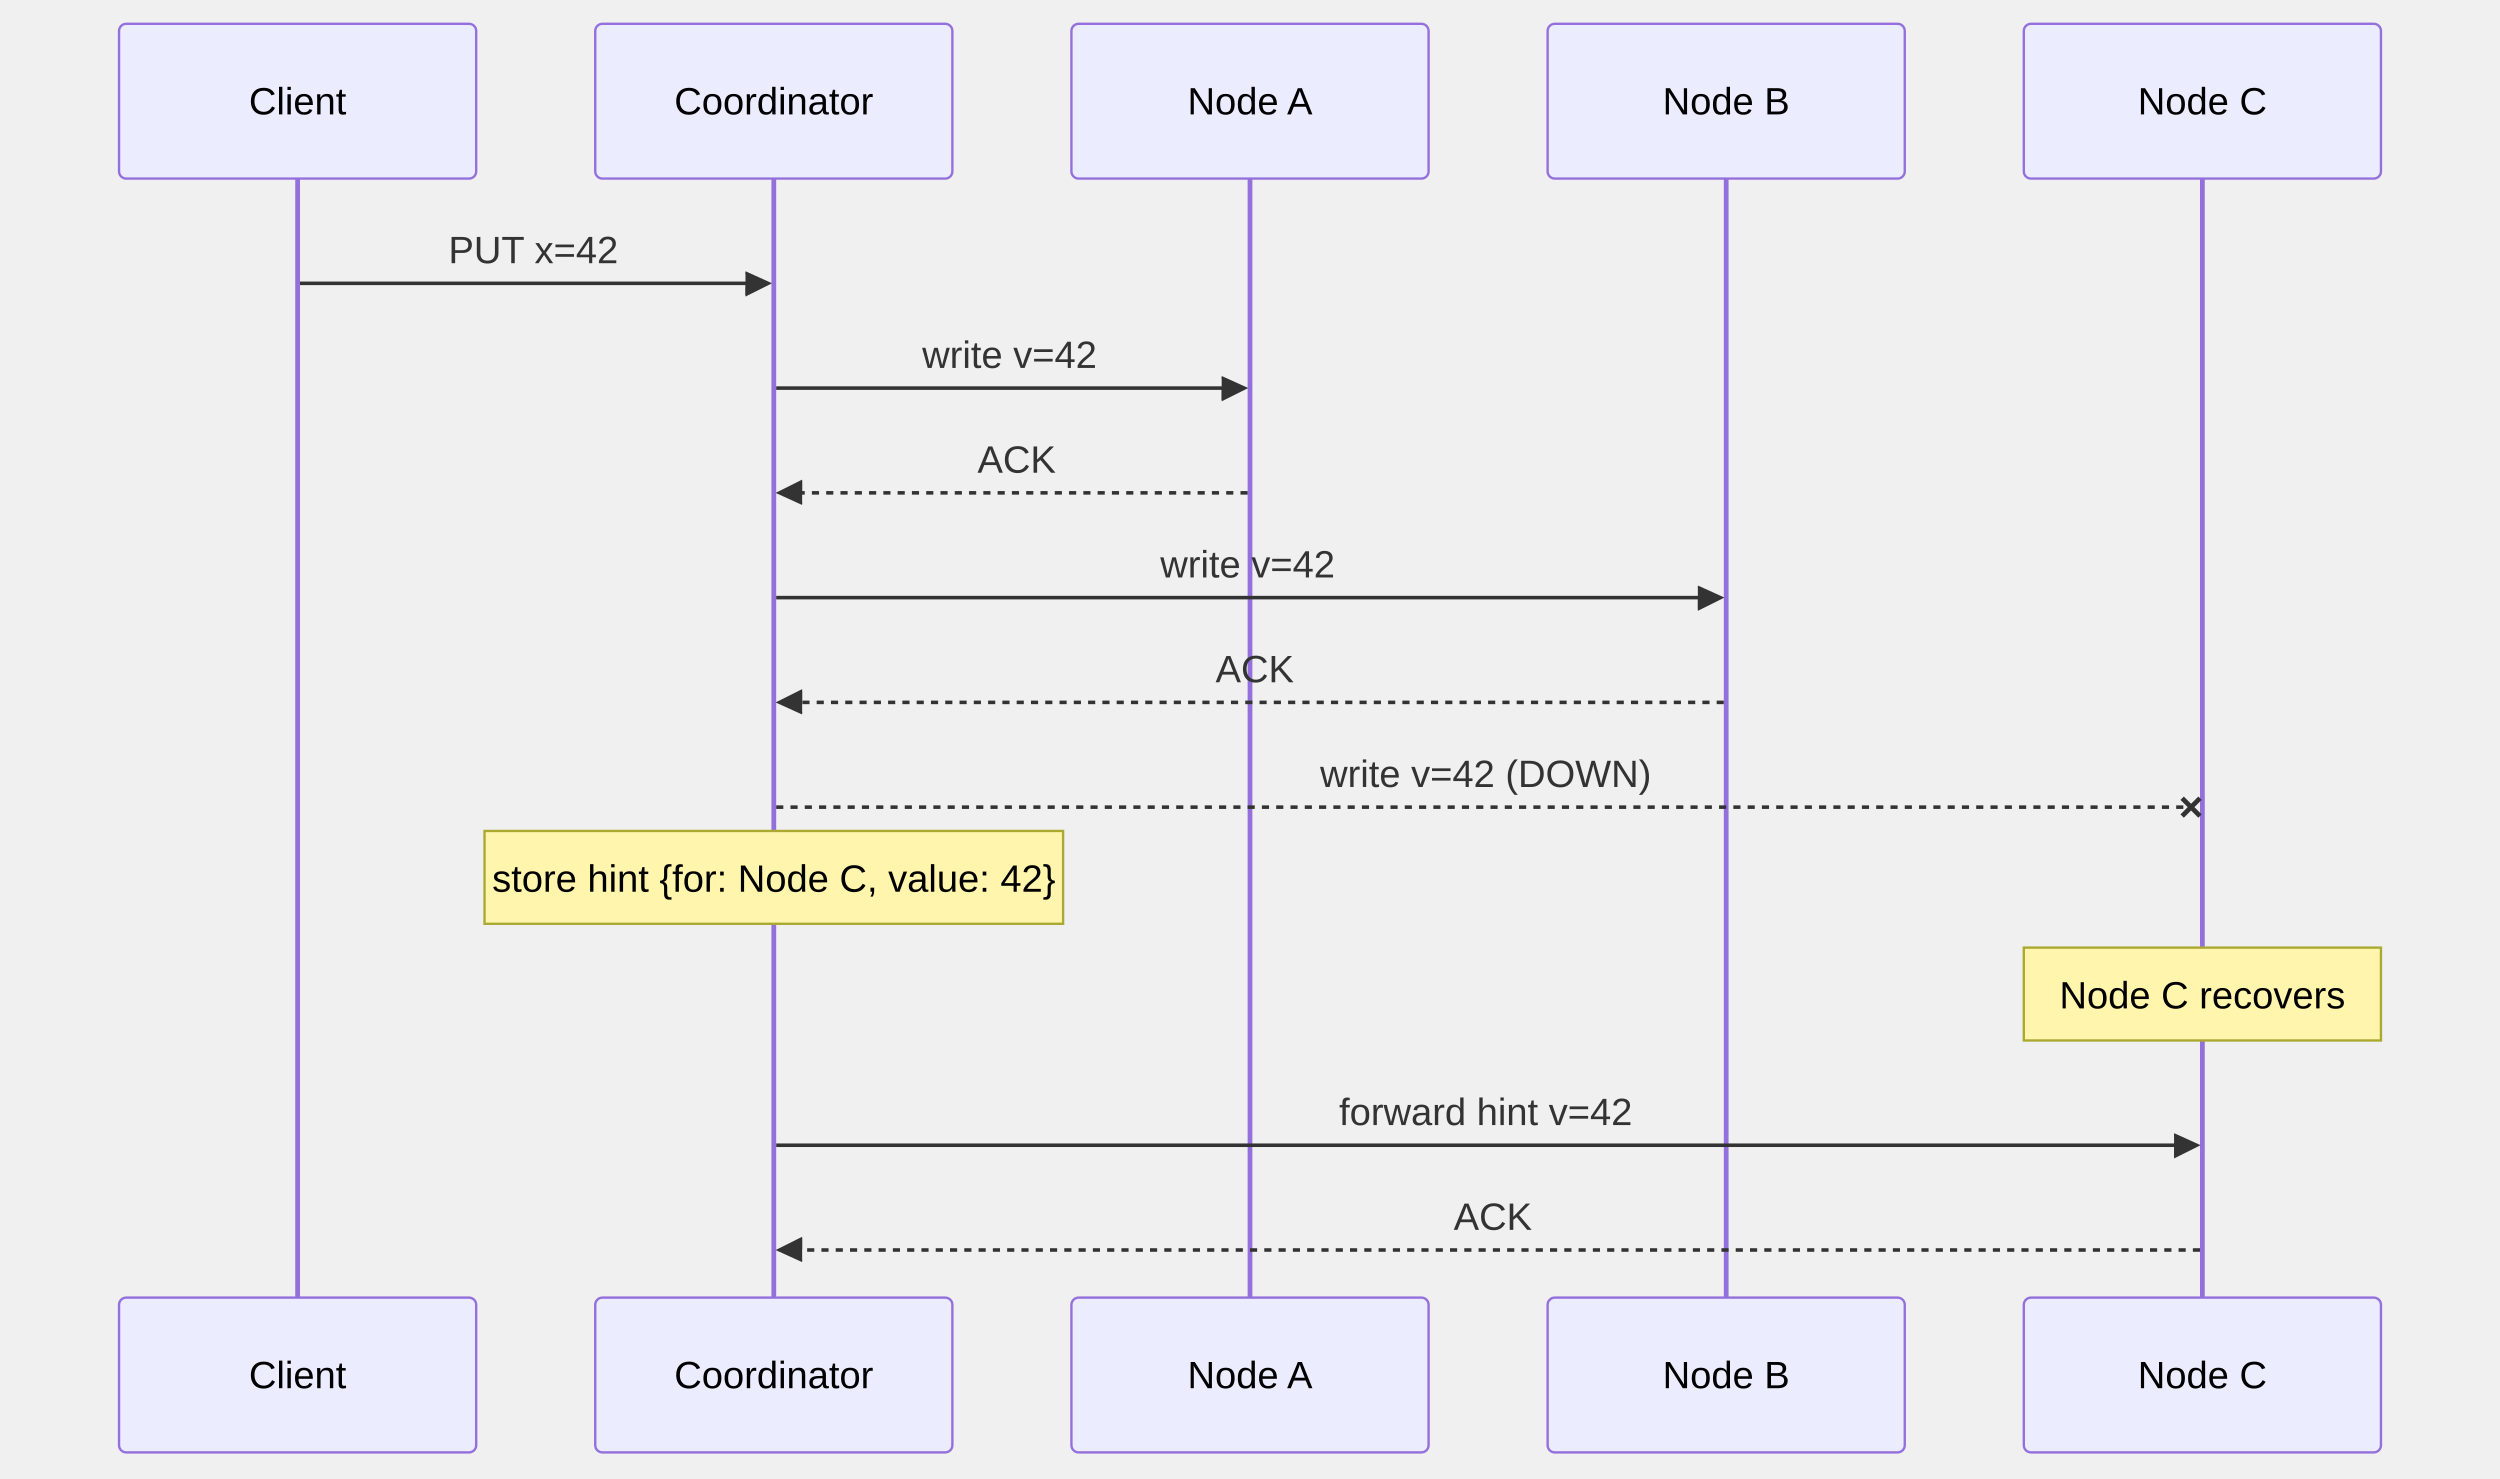
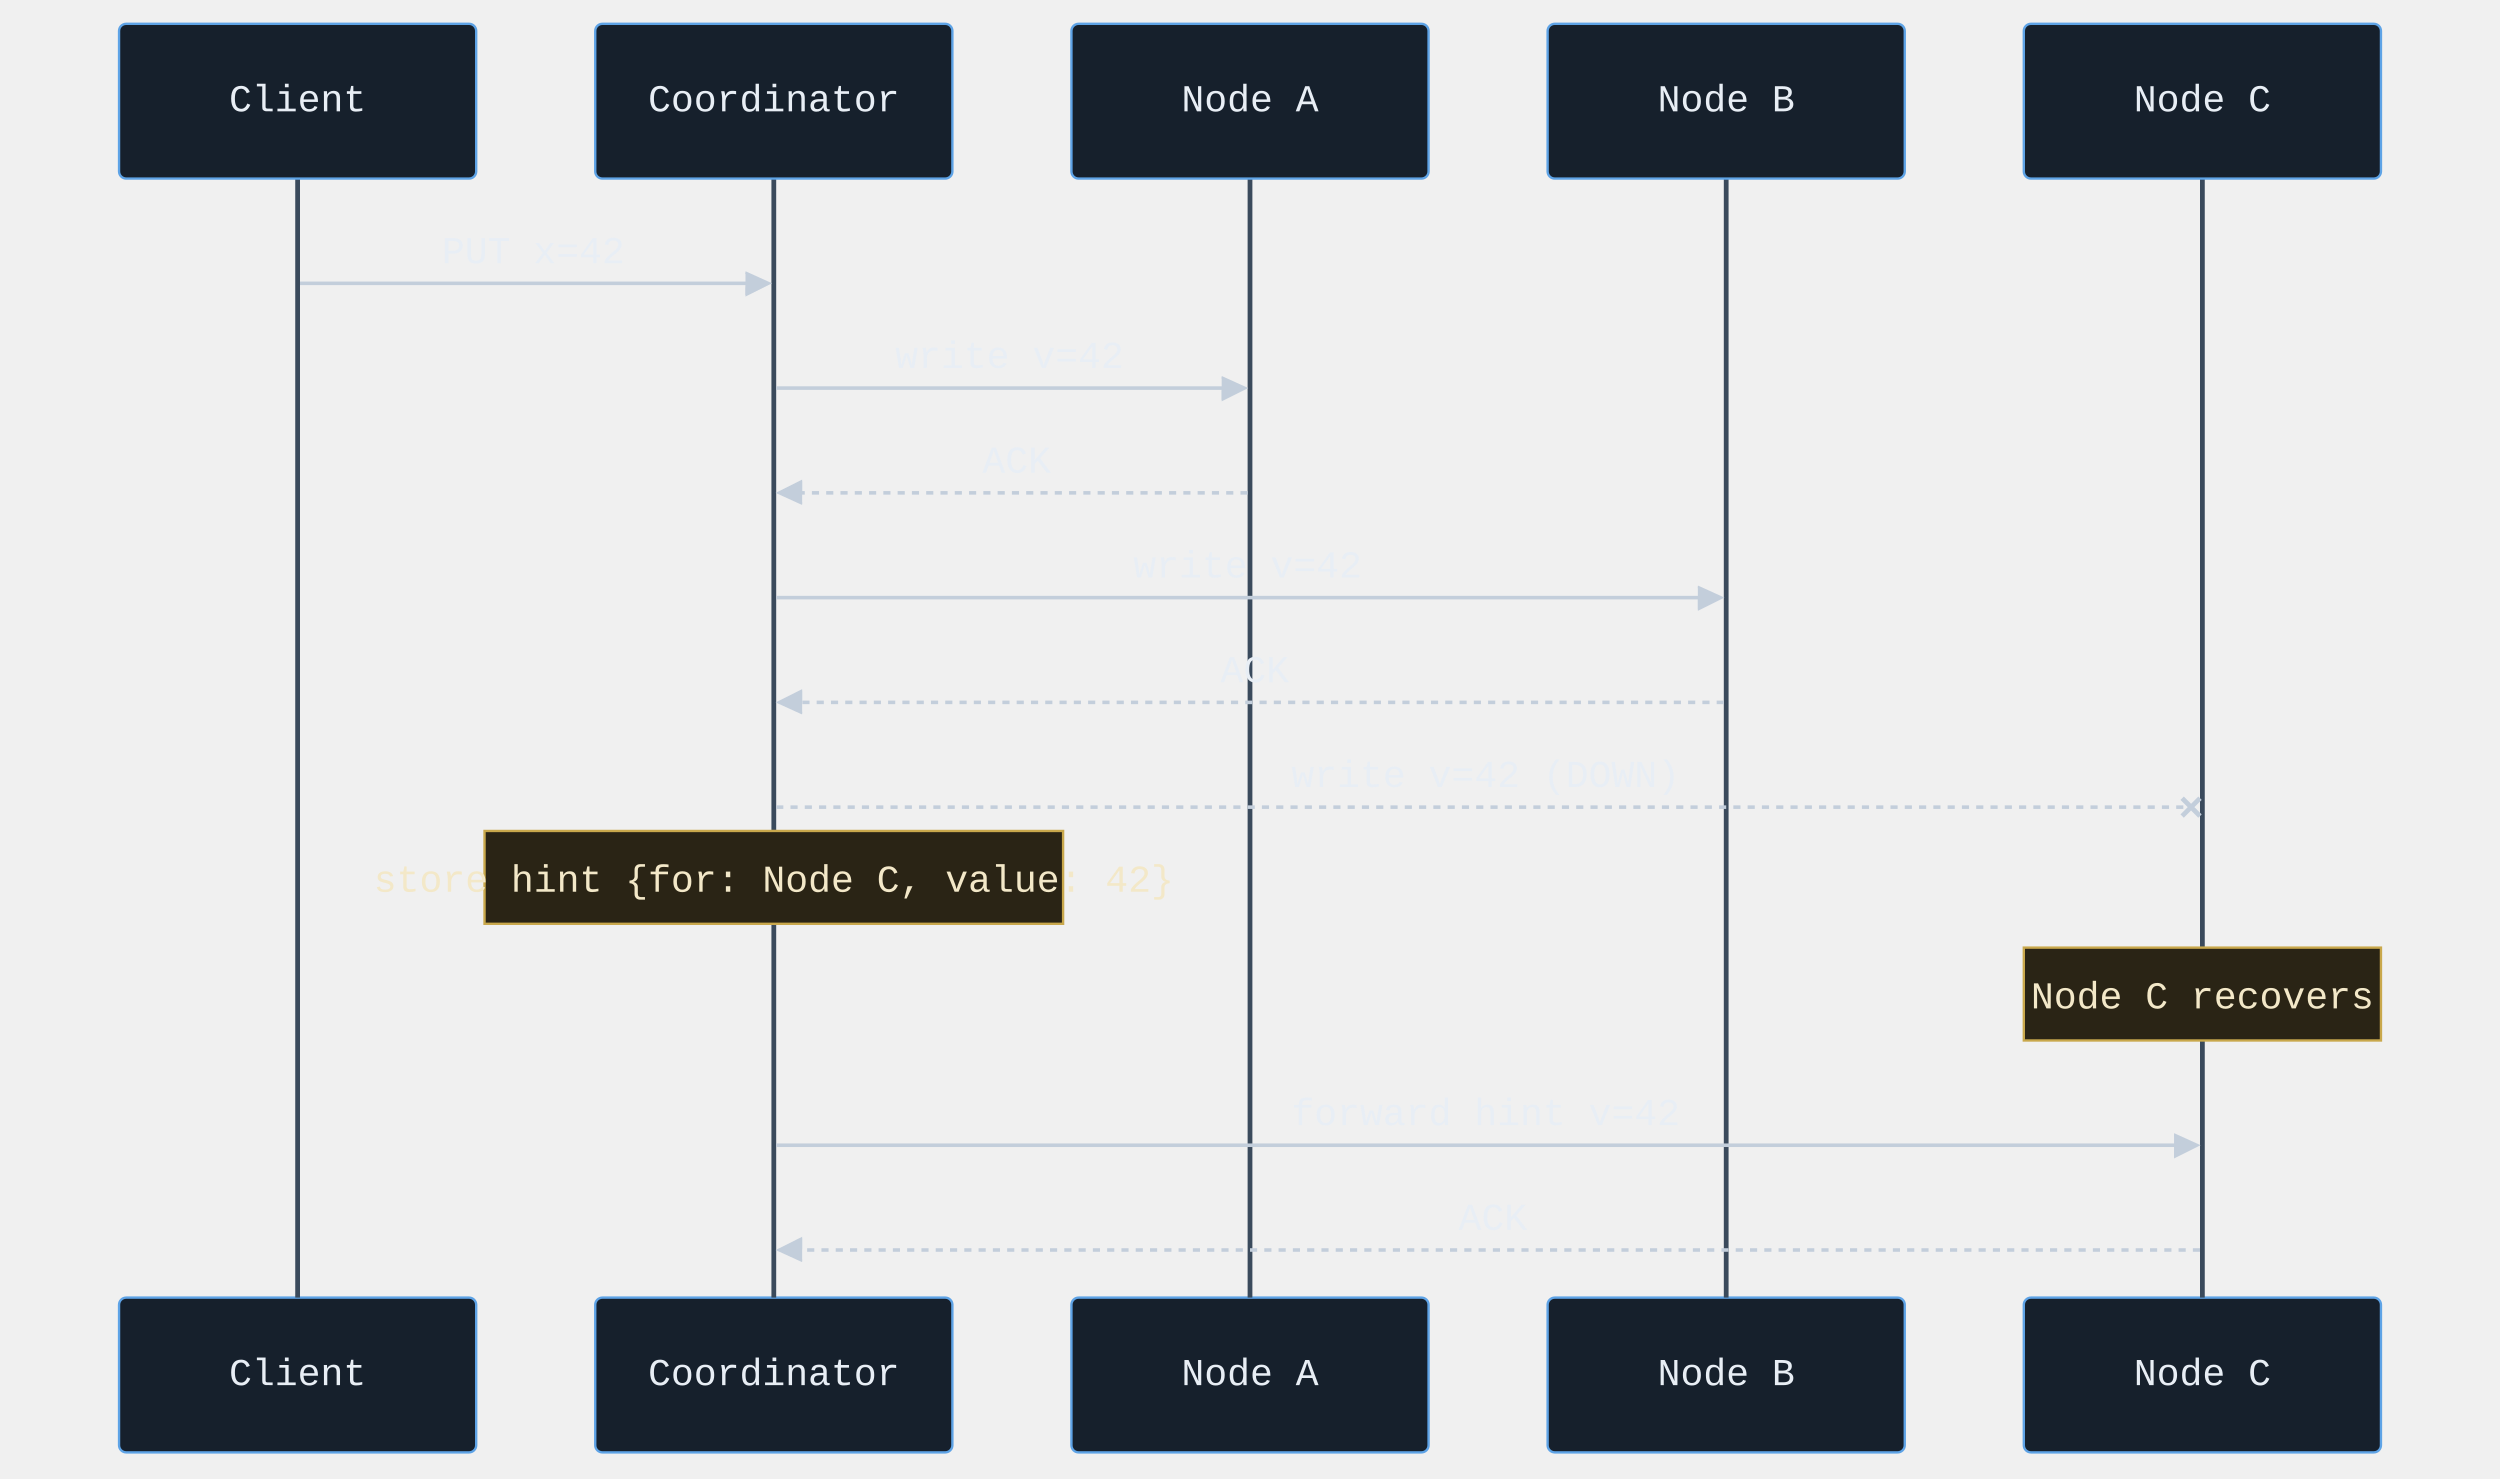
- <svg xmlns="http://www.w3.org/2000/svg" id="my-svg" width="1050" height="621" style="max-width: 1050px; background-color: transparent;" viewBox="-50 -10 1050 621" role="graphics-document document" aria-roledescription="sequence">
+ <svg xmlns="http://www.w3.org/2000/svg" id="my-svg" width="1050" height="621" style="max-width: 1050px; background-color: rgb(11, 15, 20);" viewBox="-50 -10 1050 621" role="graphics-document document" aria-roledescription="sequence">
  <g>
    <rect x="800" y="535" fill="#eaeaea" stroke="#666" width="150" height="65" name="C" rx="3" ry="3" class="actor actor-bottom" />
    <text x="875" y="567.5" dominant-baseline="central" alignment-baseline="central" class="actor actor-box" style="text-anchor: middle; font-size: 16px; font-weight: 400;">
      <tspan x="875" dy="0">Node C</tspan>
    </text>
  </g>
  <g>
    <rect x="600" y="535" fill="#eaeaea" stroke="#666" width="150" height="65" name="B" rx="3" ry="3" class="actor actor-bottom" />
    <text x="675" y="567.5" dominant-baseline="central" alignment-baseline="central" class="actor actor-box" style="text-anchor: middle; font-size: 16px; font-weight: 400;">
      <tspan x="675" dy="0">Node B</tspan>
    </text>
  </g>
  <g>
    <rect x="400" y="535" fill="#eaeaea" stroke="#666" width="150" height="65" name="A" rx="3" ry="3" class="actor actor-bottom" />
    <text x="475" y="567.5" dominant-baseline="central" alignment-baseline="central" class="actor actor-box" style="text-anchor: middle; font-size: 16px; font-weight: 400;">
      <tspan x="475" dy="0">Node A</tspan>
    </text>
  </g>
  <g>
    <rect x="200" y="535" fill="#eaeaea" stroke="#666" width="150" height="65" name="Coordinator" rx="3" ry="3" class="actor actor-bottom" />
    <text x="275" y="567.5" dominant-baseline="central" alignment-baseline="central" class="actor actor-box" style="text-anchor: middle; font-size: 16px; font-weight: 400;">
      <tspan x="275" dy="0">Coordinator</tspan>
    </text>
  </g>
  <g>
    <rect x="0" y="535" fill="#eaeaea" stroke="#666" width="150" height="65" name="Client" rx="3" ry="3" class="actor actor-bottom" />
    <text x="75" y="567.5" dominant-baseline="central" alignment-baseline="central" class="actor actor-box" style="text-anchor: middle; font-size: 16px; font-weight: 400;">
      <tspan x="75" dy="0">Client</tspan>
    </text>
  </g>
  <g>
    <line id="actor4" x1="875" y1="65" x2="875" y2="535" class="actor-line 200" stroke-width="0.5px" stroke="#999" name="C" data-et="life-line" data-id="C" />
    <g id="root-4" data-et="participant" data-type="participant" data-id="C">
      <rect x="800" y="0" fill="#eaeaea" stroke="#666" width="150" height="65" name="C" rx="3" ry="3" class="actor actor-top" />
      <text x="875" y="32.5" dominant-baseline="central" alignment-baseline="central" class="actor actor-box" style="text-anchor: middle; font-size: 16px; font-weight: 400;">
        <tspan x="875" dy="0">Node C</tspan>
      </text>
    </g>
  </g>
  <g>
    <line id="actor3" x1="675" y1="65" x2="675" y2="535" class="actor-line 200" stroke-width="0.5px" stroke="#999" name="B" data-et="life-line" data-id="B" />
    <g id="root-3" data-et="participant" data-type="participant" data-id="B">
      <rect x="600" y="0" fill="#eaeaea" stroke="#666" width="150" height="65" name="B" rx="3" ry="3" class="actor actor-top" />
      <text x="675" y="32.5" dominant-baseline="central" alignment-baseline="central" class="actor actor-box" style="text-anchor: middle; font-size: 16px; font-weight: 400;">
        <tspan x="675" dy="0">Node B</tspan>
      </text>
    </g>
  </g>
  <g>
    <line id="actor2" x1="475" y1="65" x2="475" y2="535" class="actor-line 200" stroke-width="0.5px" stroke="#999" name="A" data-et="life-line" data-id="A" />
    <g id="root-2" data-et="participant" data-type="participant" data-id="A">
      <rect x="400" y="0" fill="#eaeaea" stroke="#666" width="150" height="65" name="A" rx="3" ry="3" class="actor actor-top" />
      <text x="475" y="32.5" dominant-baseline="central" alignment-baseline="central" class="actor actor-box" style="text-anchor: middle; font-size: 16px; font-weight: 400;">
        <tspan x="475" dy="0">Node A</tspan>
      </text>
    </g>
  </g>
  <g>
    <line id="actor1" x1="275" y1="65" x2="275" y2="535" class="actor-line 200" stroke-width="0.5px" stroke="#999" name="Coordinator" data-et="life-line" data-id="Coordinator" />
    <g id="root-1" data-et="participant" data-type="participant" data-id="Coordinator">
      <rect x="200" y="0" fill="#eaeaea" stroke="#666" width="150" height="65" name="Coordinator" rx="3" ry="3" class="actor actor-top" />
      <text x="275" y="32.5" dominant-baseline="central" alignment-baseline="central" class="actor actor-box" style="text-anchor: middle; font-size: 16px; font-weight: 400;">
        <tspan x="275" dy="0">Coordinator</tspan>
      </text>
    </g>
  </g>
  <g>
    <line id="actor0" x1="75" y1="65" x2="75" y2="535" class="actor-line 200" stroke-width="0.5px" stroke="#999" name="Client" data-et="life-line" data-id="Client" />
    <g id="root-0" data-et="participant" data-type="participant" data-id="Client">
      <rect x="0" y="0" fill="#eaeaea" stroke="#666" width="150" height="65" name="Client" rx="3" ry="3" class="actor actor-top" />
      <text x="75" y="32.5" dominant-baseline="central" alignment-baseline="central" class="actor actor-box" style="text-anchor: middle; font-size: 16px; font-weight: 400;">
        <tspan x="75" dy="0">Client</tspan>
      </text>
    </g>
  </g>
-   <style>#my-svg{font-family:"trebuchet ms",verdana,arial,sans-serif;font-size:16px;fill:#333;}@keyframes edge-animation-frame{from{stroke-dashoffset:0;}}@keyframes dash{to{stroke-dashoffset:0;}}#my-svg .edge-animation-slow{stroke-dasharray:9,5!important;stroke-dashoffset:900;animation:dash 50s linear infinite;stroke-linecap:round;}#my-svg .edge-animation-fast{stroke-dasharray:9,5!important;stroke-dashoffset:900;animation:dash 20s linear infinite;stroke-linecap:round;}#my-svg .error-icon{fill:#552222;}#my-svg .error-text{fill:#552222;stroke:#552222;}#my-svg .edge-thickness-normal{stroke-width:1px;}#my-svg .edge-thickness-thick{stroke-width:3.5px;}#my-svg .edge-pattern-solid{stroke-dasharray:0;}#my-svg .edge-thickness-invisible{stroke-width:0;fill:none;}#my-svg .edge-pattern-dashed{stroke-dasharray:3;}#my-svg .edge-pattern-dotted{stroke-dasharray:2;}#my-svg .marker{fill:#333333;stroke:#333333;}#my-svg .marker.cross{stroke:#333333;}#my-svg svg{font-family:"trebuchet ms",verdana,arial,sans-serif;font-size:16px;}#my-svg p{margin:0;}#my-svg .actor{stroke:#9370DB;fill:#ECECFF;stroke-width:1;}#my-svg rect.actor.outer-path[data-look="neo"]{filter:drop-shadow(1px 2px 2px rgba(185, 185, 185, 1));}#my-svg rect.note[data-look="neo"]{stroke:#aaaa33;fill:#fff5ad;filter:drop-shadow(1px 2px 2px rgba(185, 185, 185, 1));}#my-svg text.actor&gt;tspan{fill:black;stroke:none;}#my-svg .actor-line{stroke:#9370DB;}#my-svg .innerArc{stroke-width:1.5;stroke-dasharray:none;}#my-svg .messageLine0{stroke-width:1.5;stroke-dasharray:none;stroke:#333;}#my-svg .messageLine1{stroke-width:1.5;stroke-dasharray:2,2;stroke:#333;}#my-svg [id$="-arrowhead"] path{fill:#333;stroke:#333;}#my-svg .sequenceNumber{fill:white;}#my-svg [id$="-sequencenumber"]{fill:#333;}#my-svg [id$="-crosshead"] path{fill:#333;stroke:#333;}#my-svg .messageText{fill:#333;stroke:none;}#my-svg .labelBox{stroke:#9370DB;fill:#ECECFF;filter:none;}#my-svg .labelText,#my-svg .labelText&gt;tspan{fill:black;stroke:none;}#my-svg .loopText,#my-svg .loopText&gt;tspan{fill:black;stroke:none;}#my-svg .sectionTitle,#my-svg .sectionTitle&gt;tspan{fill:black;stroke:none;}#my-svg .loopLine{stroke-width:2px;stroke-dasharray:2,2;stroke:#9370DB;fill:#9370DB;}#my-svg .note{stroke:#aaaa33;fill:#fff5ad;}#my-svg .noteText,#my-svg .noteText&gt;tspan{fill:black;stroke:none;font-weight:normal;}#my-svg .activation0{fill:#f4f4f4;stroke:#666;}#my-svg .activation1{fill:#f4f4f4;stroke:#666;}#my-svg .activation2{fill:#f4f4f4;stroke:#666;}#my-svg .actorPopupMenu{position:absolute;}#my-svg .actorPopupMenuPanel{position:absolute;fill:#ECECFF;box-shadow:0px 8px 16px 0px rgba(0,0,0,0.2);filter:drop-shadow(3px 5px 2px rgb(0 0 0 / 0.4));}#my-svg .actor-man circle,#my-svg line{fill:#ECECFF;stroke-width:2px;}#my-svg g rect.rect{filter:drop-shadow(1px 2px 2px rgba(185, 185, 185, 1));stroke:#9370DB;}#my-svg .node .neo-node{stroke:#9370DB;}#my-svg [data-look="neo"].node rect,#my-svg [data-look="neo"].cluster rect,#my-svg [data-look="neo"].node polygon{stroke:#9370DB;filter:drop-shadow(1px 2px 2px rgba(185, 185, 185, 1));}#my-svg [data-look="neo"].swimlane.cluster rect{filter:none;}#my-svg [data-look="neo"].node path{stroke:#9370DB;stroke-width:1px;}#my-svg [data-look="neo"].node .outer-path{filter:drop-shadow(1px 2px 2px rgba(185, 185, 185, 1));}#my-svg [data-look="neo"].node .neo-line path{stroke:#9370DB;filter:none;}#my-svg [data-look="neo"].node circle{stroke:#9370DB;filter:drop-shadow(1px 2px 2px rgba(185, 185, 185, 1));}#my-svg [data-look="neo"].node circle .state-start{fill:#000000;}#my-svg [data-look="neo"].icon-shape .icon{fill:#9370DB;filter:drop-shadow(1px 2px 2px rgba(185, 185, 185, 1));}#my-svg [data-look="neo"].icon-shape .icon-neo path{stroke:#9370DB;filter:drop-shadow(1px 2px 2px rgba(185, 185, 185, 1));}#my-svg :root{--mermaid-font-family:"trebuchet ms",verdana,arial,sans-serif;}</style>
+   <style>#my-svg{font-family:'JetBrains Mono','Cascadia Code','Fira Code',Consolas,'Courier New',monospace;font-size:16px;fill:#E8EEF5;}@keyframes edge-animation-frame{from{stroke-dashoffset:0;}}@keyframes dash{to{stroke-dashoffset:0;}}#my-svg .edge-animation-slow{stroke-dasharray:9,5!important;stroke-dashoffset:900;animation:dash 50s linear infinite;stroke-linecap:round;}#my-svg .edge-animation-fast{stroke-dasharray:9,5!important;stroke-dashoffset:900;animation:dash 20s linear infinite;stroke-linecap:round;}#my-svg .error-icon{fill:#221B2C;}#my-svg .error-text{fill:#EADFFF;stroke:#EADFFF;}#my-svg .edge-thickness-normal{stroke-width:1px;}#my-svg .edge-thickness-thick{stroke-width:3.5px;}#my-svg .edge-pattern-solid{stroke-dasharray:0;}#my-svg .edge-thickness-invisible{stroke-width:0;fill:none;}#my-svg .edge-pattern-dashed{stroke-dasharray:3;}#my-svg .edge-pattern-dotted{stroke-dasharray:2;}#my-svg .marker{fill:#7E93A8;stroke:#7E93A8;}#my-svg .marker.cross{stroke:#7E93A8;}#my-svg svg{font-family:'JetBrains Mono','Cascadia Code','Fira Code',Consolas,'Courier New',monospace;font-size:16px;}#my-svg p{margin:0;}#my-svg .actor{stroke:#5EA3E6;fill:#16202C;stroke-width:1;}#my-svg rect.actor.outer-path[data-look="neo"]{filter:drop-shadow( 1px 2px 2px rgba(185,185,185,1));}#my-svg rect.note[data-look="neo"]{stroke:#C9A84C;fill:#2A2415;filter:drop-shadow( 1px 2px 2px rgba(185,185,185,1));}#my-svg text.actor&gt;tspan{fill:#E8EEF5;stroke:none;}#my-svg .actor-line{stroke:#3A4A5C;}#my-svg .innerArc{stroke-width:1.5;stroke-dasharray:none;}#my-svg .messageLine0{stroke-width:1.5;stroke-dasharray:none;stroke:#C3CEDB;}#my-svg .messageLine1{stroke-width:1.5;stroke-dasharray:2,2;stroke:#C3CEDB;}#my-svg [id$="-arrowhead"] path{fill:#C3CEDB;stroke:#C3CEDB;}#my-svg .sequenceNumber{fill:#0B0F14;}#my-svg [id$="-sequencenumber"]{fill:#C3CEDB;}#my-svg [id$="-crosshead"] path{fill:#C3CEDB;stroke:#C3CEDB;}#my-svg .messageText{fill:#E8EEF5;stroke:none;}#my-svg .labelBox{stroke:#5EA3E6;fill:#16202C;filter:none;}#my-svg .labelText,#my-svg .labelText&gt;tspan{fill:#E8EEF5;stroke:none;}#my-svg .loopText,#my-svg .loopText&gt;tspan{fill:#C3CEDB;stroke:none;}#my-svg .sectionTitle,#my-svg .sectionTitle&gt;tspan{fill:#C3CEDB;stroke:none;}#my-svg .loopLine{stroke-width:2px;stroke-dasharray:2,2;stroke:#5EA3E6;fill:#5EA3E6;}#my-svg .note{stroke:#C9A84C;fill:#2A2415;}#my-svg .noteText,#my-svg .noteText&gt;tspan{fill:#F3E8C8;stroke:none;font-weight:normal;}#my-svg .activation0{fill:#1C2836;stroke:#5EA3E6;}#my-svg .activation1{fill:#1C2836;stroke:#5EA3E6;}#my-svg .activation2{fill:#1C2836;stroke:#5EA3E6;}#my-svg .actorPopupMenu{position:absolute;}#my-svg .actorPopupMenuPanel{position:absolute;fill:#16202C;box-shadow:0px 8px 16px 0px rgba(0,0,0,0.2);filter:drop-shadow(3px 5px 2px rgb(0 0 0 / 0.4));}#my-svg .actor-man circle,#my-svg line{fill:#16202C;stroke-width:2px;}#my-svg g rect.rect{filter:drop-shadow( 1px 2px 2px rgba(185,185,185,1));stroke:#5EA3E6;}#my-svg .node .neo-node{stroke:#5EA3E6;}#my-svg [data-look="neo"].node rect,#my-svg [data-look="neo"].cluster rect,#my-svg [data-look="neo"].node polygon{stroke:url(#my-svg-gradient);filter:drop-shadow( 1px 2px 2px rgba(185,185,185,1));}#my-svg [data-look="neo"].swimlane.cluster rect{filter:none;}#my-svg [data-look="neo"].node path{stroke:url(#my-svg-gradient);stroke-width:1px;}#my-svg [data-look="neo"].node .outer-path{filter:drop-shadow( 1px 2px 2px rgba(185,185,185,1));}#my-svg [data-look="neo"].node .neo-line path{stroke:#5EA3E6;filter:none;}#my-svg [data-look="neo"].node circle{stroke:url(#my-svg-gradient);filter:drop-shadow( 1px 2px 2px rgba(185,185,185,1));}#my-svg [data-look="neo"].node circle .state-start{fill:#000000;}#my-svg [data-look="neo"].icon-shape .icon{fill:url(#my-svg-gradient);filter:drop-shadow( 1px 2px 2px rgba(185,185,185,1));}#my-svg [data-look="neo"].icon-shape .icon-neo path{stroke:url(#my-svg-gradient);filter:drop-shadow( 1px 2px 2px rgba(185,185,185,1));}#my-svg :root{--mermaid-font-family:"trebuchet ms",verdana,arial,sans-serif;}</style>
  <g />
  <defs>
    <symbol id="my-svg-computer" width="24" height="24">
      <path transform="scale(.5)" d="M2 2v13h20v-13h-20zm18 11h-16v-9h16v9zm-10.228 6l.466-1h3.524l.467 1h-4.457zm14.228 3h-24l2-6h2.104l-1.33 4h18.45l-1.297-4h2.073l2 6zm-5-10h-14v-7h14v7z" />
    </symbol>
  </defs>
  <defs>
    <symbol id="my-svg-database" fill-rule="evenodd" clip-rule="evenodd">
      <path transform="scale(.5)" d="M12.258.001l.256.004.255.005.253.008.251.01.249.012.247.015.246.016.242.019.241.02.239.023.236.024.233.027.231.028.229.031.225.032.223.034.22.036.217.038.214.04.211.041.208.043.205.045.201.046.198.048.194.05.191.051.187.053.183.054.18.056.175.057.172.059.168.06.163.061.16.063.155.064.15.066.074.033.073.033.071.034.07.034.069.035.068.035.067.035.066.035.064.036.064.036.062.036.06.036.06.037.058.037.058.037.055.038.055.038.053.038.052.038.051.039.05.039.048.039.047.039.045.04.044.04.043.04.041.04.04.041.039.041.037.041.036.041.034.041.033.042.032.042.03.042.029.042.027.042.026.043.024.043.023.043.021.043.02.043.018.044.017.043.015.044.013.044.012.044.011.045.009.044.007.045.006.045.004.045.002.045.001.045v17l-.001.045-.002.045-.004.045-.006.045-.007.045-.009.044-.011.045-.012.044-.013.044-.015.044-.017.043-.018.044-.02.043-.021.043-.023.043-.024.043-.026.043-.027.042-.029.042-.03.042-.032.042-.033.042-.034.041-.036.041-.037.041-.039.041-.04.041-.041.04-.043.04-.044.04-.045.04-.047.039-.048.039-.05.039-.051.039-.052.038-.053.038-.055.038-.055.038-.058.037-.058.037-.06.037-.06.036-.062.036-.064.036-.064.036-.066.035-.067.035-.068.035-.069.035-.07.034-.071.034-.073.033-.074.033-.15.066-.155.064-.16.063-.163.061-.168.06-.172.059-.175.057-.18.056-.183.054-.187.053-.191.051-.194.05-.198.048-.201.046-.205.045-.208.043-.211.041-.214.04-.217.038-.22.036-.223.034-.225.032-.229.031-.231.028-.233.027-.236.024-.239.023-.241.02-.242.019-.246.016-.247.015-.249.012-.251.01-.253.008-.255.005-.256.004-.258.001-.258-.001-.256-.004-.255-.005-.253-.008-.251-.01-.249-.012-.247-.015-.245-.016-.243-.019-.241-.02-.238-.023-.236-.024-.234-.027-.231-.028-.228-.031-.226-.032-.223-.034-.22-.036-.217-.038-.214-.04-.211-.041-.208-.043-.204-.045-.201-.046-.198-.048-.195-.05-.19-.051-.187-.053-.184-.054-.179-.056-.176-.057-.172-.059-.167-.06-.164-.061-.159-.063-.155-.064-.151-.066-.074-.033-.072-.033-.072-.034-.07-.034-.069-.035-.068-.035-.067-.035-.066-.035-.064-.036-.063-.036-.062-.036-.061-.036-.06-.037-.058-.037-.057-.037-.056-.038-.055-.038-.053-.038-.052-.038-.051-.039-.049-.039-.049-.039-.046-.039-.046-.04-.044-.04-.043-.04-.041-.04-.04-.041-.039-.041-.037-.041-.036-.041-.034-.041-.033-.042-.032-.042-.03-.042-.029-.042-.027-.042-.026-.043-.024-.043-.023-.043-.021-.043-.02-.043-.018-.044-.017-.043-.015-.044-.013-.044-.012-.044-.011-.045-.009-.044-.007-.045-.006-.045-.004-.045-.002-.045-.001-.045v-17l.001-.045.002-.045.004-.045.006-.045.007-.045.009-.044.011-.045.012-.044.013-.044.015-.044.017-.043.018-.044.02-.043.021-.043.023-.043.024-.043.026-.043.027-.042.029-.042.03-.042.032-.042.033-.042.034-.041.036-.041.037-.041.039-.041.04-.041.041-.04.043-.04.044-.04.046-.04.046-.039.049-.039.049-.039.051-.039.052-.038.053-.038.055-.038.056-.038.057-.037.058-.037.06-.037.061-.036.062-.036.063-.036.064-.036.066-.035.067-.035.068-.035.069-.035.07-.034.072-.034.072-.033.074-.033.151-.066.155-.064.159-.063.164-.061.167-.06.172-.059.176-.057.179-.056.184-.054.187-.053.19-.051.195-.05.198-.048.201-.046.204-.045.208-.043.211-.041.214-.04.217-.038.22-.036.223-.034.226-.032.228-.031.231-.028.234-.027.236-.024.238-.023.241-.02.243-.019.245-.016.247-.015.249-.012.251-.01.253-.008.255-.005.256-.004.258-.001.258.001zm-9.258 20.499v.01l.001.021.003.021.004.022.005.021.006.022.007.022.009.023.01.022.011.023.012.023.013.023.015.023.016.024.017.023.018.024.019.024.021.024.022.025.023.024.024.025.052.049.056.05.061.051.066.051.07.051.075.051.079.052.084.052.088.052.092.052.097.052.102.051.105.052.11.052.114.051.119.051.123.051.127.05.131.05.135.05.139.048.144.049.147.047.152.047.155.047.16.045.163.045.167.043.171.043.176.041.178.041.183.039.187.039.19.037.194.035.197.035.202.033.204.031.209.03.212.029.216.027.219.025.222.024.226.021.23.02.233.018.236.016.24.015.243.012.246.01.249.008.253.005.256.004.259.001.26-.001.257-.004.254-.005.25-.008.247-.011.244-.012.241-.014.237-.016.233-.018.231-.021.226-.021.224-.024.22-.026.216-.027.212-.028.21-.031.205-.031.202-.034.198-.034.194-.036.191-.037.187-.039.183-.04.179-.04.175-.042.172-.043.168-.044.163-.045.16-.046.155-.046.152-.047.148-.048.143-.049.139-.049.136-.05.131-.05.126-.05.123-.051.118-.052.114-.051.11-.052.106-.052.101-.052.096-.052.092-.052.088-.053.083-.051.079-.052.074-.052.07-.051.065-.051.06-.051.056-.05.051-.05.023-.024.023-.025.021-.024.02-.024.019-.024.018-.024.017-.024.015-.023.014-.024.013-.023.012-.023.01-.023.01-.022.008-.022.006-.022.006-.022.004-.022.004-.021.001-.021.001-.021v-4.127l-.077.055-.08.053-.083.054-.085.053-.087.052-.09.052-.093.051-.095.05-.097.05-.1.049-.102.049-.105.048-.106.047-.109.047-.111.046-.114.045-.115.045-.118.044-.12.043-.122.042-.124.042-.126.041-.128.04-.13.04-.132.038-.134.038-.135.037-.138.037-.139.035-.142.035-.143.034-.144.033-.147.032-.148.031-.15.03-.151.03-.153.029-.154.027-.156.027-.158.026-.159.025-.161.024-.162.023-.163.022-.165.021-.166.02-.167.019-.169.018-.169.017-.171.016-.173.015-.173.014-.175.013-.175.012-.177.011-.178.01-.179.008-.179.008-.181.006-.182.005-.182.004-.184.003-.184.002h-.37l-.184-.002-.184-.003-.182-.004-.182-.005-.181-.006-.179-.008-.179-.008-.178-.01-.176-.011-.176-.012-.175-.013-.173-.014-.172-.015-.171-.016-.17-.017-.169-.018-.167-.019-.166-.02-.165-.021-.163-.022-.162-.023-.161-.024-.159-.025-.157-.026-.156-.027-.155-.027-.153-.029-.151-.03-.15-.03-.148-.031-.146-.032-.145-.033-.143-.034-.141-.035-.14-.035-.137-.037-.136-.037-.134-.038-.132-.038-.13-.04-.128-.04-.126-.041-.124-.042-.122-.042-.12-.044-.117-.043-.116-.045-.113-.045-.112-.046-.109-.047-.106-.047-.105-.048-.102-.049-.1-.049-.097-.05-.095-.05-.093-.052-.09-.051-.087-.052-.085-.053-.083-.054-.08-.054-.077-.054v4.127zm0-5.654v.011l.001.021.003.021.004.021.005.022.006.022.007.022.009.022.01.022.011.023.012.023.013.023.015.024.016.023.017.024.018.024.019.024.021.024.022.024.023.025.024.024.052.05.056.05.061.05.066.051.07.051.075.052.079.051.084.052.088.052.092.052.097.052.102.052.105.052.11.051.114.051.119.052.123.05.127.051.131.05.135.049.139.049.144.048.147.048.152.047.155.046.16.045.163.045.167.044.171.042.176.042.178.04.183.04.187.038.19.037.194.036.197.034.202.033.204.032.209.03.212.028.216.027.219.025.222.024.226.022.23.02.233.018.236.016.24.014.243.012.246.01.249.008.253.006.256.003.259.001.26-.001.257-.003.254-.006.25-.008.247-.01.244-.012.241-.015.237-.016.233-.018.231-.02.226-.022.224-.024.22-.025.216-.027.212-.029.21-.03.205-.032.202-.033.198-.035.194-.036.191-.037.187-.039.183-.039.179-.041.175-.042.172-.043.168-.044.163-.045.16-.045.155-.047.152-.047.148-.048.143-.048.139-.05.136-.049.131-.05.126-.051.123-.051.118-.051.114-.052.11-.052.106-.052.101-.052.096-.052.092-.052.088-.052.083-.052.079-.052.074-.051.07-.052.065-.051.06-.05.056-.051.051-.049.023-.025.023-.024.021-.025.02-.024.019-.024.018-.024.017-.024.015-.023.014-.023.013-.024.012-.022.01-.023.01-.023.008-.022.006-.022.006-.022.004-.021.004-.022.001-.021.001-.021v-4.139l-.077.054-.08.054-.083.054-.085.052-.087.053-.09.051-.093.051-.095.051-.097.05-.1.049-.102.049-.105.048-.106.047-.109.047-.111.046-.114.045-.115.044-.118.044-.12.044-.122.042-.124.042-.126.041-.128.04-.13.039-.132.039-.134.038-.135.037-.138.036-.139.036-.142.035-.143.033-.144.033-.147.033-.148.031-.15.03-.151.03-.153.028-.154.028-.156.027-.158.026-.159.025-.161.024-.162.023-.163.022-.165.021-.166.02-.167.019-.169.018-.169.017-.171.016-.173.015-.173.014-.175.013-.175.012-.177.011-.178.009-.179.009-.179.007-.181.007-.182.005-.182.004-.184.003-.184.002h-.37l-.184-.002-.184-.003-.182-.004-.182-.005-.181-.007-.179-.007-.179-.009-.178-.009-.176-.011-.176-.012-.175-.013-.173-.014-.172-.015-.171-.016-.17-.017-.169-.018-.167-.019-.166-.02-.165-.021-.163-.022-.162-.023-.161-.024-.159-.025-.157-.026-.156-.027-.155-.028-.153-.028-.151-.03-.15-.03-.148-.031-.146-.033-.145-.033-.143-.033-.141-.035-.14-.036-.137-.036-.136-.037-.134-.038-.132-.039-.13-.039-.128-.04-.126-.041-.124-.042-.122-.043-.12-.043-.117-.044-.116-.044-.113-.046-.112-.046-.109-.046-.106-.047-.105-.048-.102-.049-.1-.049-.097-.05-.095-.051-.093-.051-.09-.051-.087-.053-.085-.052-.083-.054-.08-.054-.077-.054v4.139zm0-5.666v.011l.001.02.003.022.004.021.005.022.006.021.007.022.009.023.01.022.011.023.012.023.013.023.015.023.016.024.017.024.018.023.019.024.021.025.022.024.023.024.024.025.052.05.056.05.061.05.066.051.07.051.075.052.079.051.084.052.088.052.092.052.097.052.102.052.105.051.11.052.114.051.119.051.123.051.127.05.131.05.135.05.139.049.144.048.147.048.152.047.155.046.16.045.163.045.167.043.171.043.176.042.178.04.183.04.187.038.19.037.194.036.197.034.202.033.204.032.209.03.212.028.216.027.219.025.222.024.226.021.23.02.233.018.236.017.24.014.243.012.246.01.249.008.253.006.256.003.259.001.26-.001.257-.003.254-.006.25-.008.247-.01.244-.013.241-.014.237-.016.233-.018.231-.02.226-.022.224-.024.22-.025.216-.027.212-.029.21-.03.205-.032.202-.033.198-.035.194-.036.191-.037.187-.039.183-.039.179-.041.175-.042.172-.043.168-.044.163-.045.16-.045.155-.047.152-.047.148-.048.143-.049.139-.049.136-.049.131-.051.126-.05.123-.051.118-.052.114-.051.11-.052.106-.052.101-.052.096-.052.092-.052.088-.052.083-.052.079-.052.074-.052.07-.051.065-.051.06-.051.056-.05.051-.049.023-.025.023-.025.021-.024.02-.024.019-.024.018-.024.017-.024.015-.023.014-.024.013-.023.012-.023.01-.022.01-.023.008-.022.006-.022.006-.022.004-.022.004-.021.001-.021.001-.021v-4.153l-.077.054-.08.054-.083.053-.085.053-.087.053-.09.051-.093.051-.095.051-.097.05-.1.049-.102.048-.105.048-.106.048-.109.046-.111.046-.114.046-.115.044-.118.044-.12.043-.122.043-.124.042-.126.041-.128.04-.13.039-.132.039-.134.038-.135.037-.138.036-.139.036-.142.034-.143.034-.144.033-.147.032-.148.032-.15.03-.151.03-.153.028-.154.028-.156.027-.158.026-.159.024-.161.024-.162.023-.163.023-.165.021-.166.02-.167.019-.169.018-.169.017-.171.016-.173.015-.173.014-.175.013-.175.012-.177.01-.178.01-.179.009-.179.007-.181.006-.182.006-.182.004-.184.003-.184.001-.185.001-.185-.001-.184-.001-.184-.003-.182-.004-.182-.006-.181-.006-.179-.007-.179-.009-.178-.01-.176-.01-.176-.012-.175-.013-.173-.014-.172-.015-.171-.016-.17-.017-.169-.018-.167-.019-.166-.02-.165-.021-.163-.023-.162-.023-.161-.024-.159-.024-.157-.026-.156-.027-.155-.028-.153-.028-.151-.03-.15-.03-.148-.032-.146-.032-.145-.033-.143-.034-.141-.034-.14-.036-.137-.036-.136-.037-.134-.038-.132-.039-.13-.039-.128-.041-.126-.041-.124-.041-.122-.043-.12-.043-.117-.044-.116-.044-.113-.046-.112-.046-.109-.046-.106-.048-.105-.048-.102-.048-.1-.05-.097-.049-.095-.051-.093-.051-.09-.052-.087-.052-.085-.053-.083-.053-.08-.054-.077-.054v4.153zm8.74-8.179l-.257.004-.254.005-.25.008-.247.011-.244.012-.241.014-.237.016-.233.018-.231.021-.226.022-.224.023-.22.026-.216.027-.212.028-.21.031-.205.032-.202.033-.198.034-.194.036-.191.038-.187.038-.183.04-.179.041-.175.042-.172.043-.168.043-.163.045-.16.046-.155.046-.152.048-.148.048-.143.048-.139.049-.136.05-.131.05-.126.051-.123.051-.118.051-.114.052-.11.052-.106.052-.101.052-.096.052-.092.052-.088.052-.083.052-.079.052-.074.051-.07.052-.065.051-.06.05-.056.05-.051.05-.023.025-.023.024-.021.024-.02.025-.019.024-.018.024-.017.023-.015.024-.014.023-.013.023-.012.023-.01.023-.01.022-.008.022-.006.023-.006.021-.004.022-.004.021-.001.021-.001.021.001.021.001.021.004.021.004.022.006.021.006.023.008.022.01.022.01.023.012.023.013.023.014.023.015.024.017.023.018.024.019.024.02.025.021.024.023.024.023.025.051.05.056.05.06.05.065.051.07.052.074.051.079.052.083.052.088.052.092.052.096.052.101.052.106.052.11.052.114.052.118.051.123.051.126.051.131.05.136.05.139.049.143.048.148.048.152.048.155.046.16.046.163.045.168.043.172.043.175.042.179.041.183.04.187.038.191.038.194.036.198.034.202.033.205.032.21.031.212.028.216.027.22.026.224.023.226.022.231.021.233.018.237.016.241.014.244.012.247.011.25.008.254.005.257.004.26.001.26-.001.257-.004.254-.005.25-.008.247-.011.244-.012.241-.014.237-.016.233-.018.231-.021.226-.022.224-.023.22-.026.216-.027.212-.028.21-.031.205-.032.202-.033.198-.034.194-.036.191-.038.187-.038.183-.04.179-.041.175-.042.172-.043.168-.043.163-.045.16-.046.155-.046.152-.048.148-.048.143-.048.139-.049.136-.05.131-.05.126-.051.123-.051.118-.051.114-.052.11-.052.106-.052.101-.052.096-.052.092-.052.088-.052.083-.052.079-.052.074-.051.07-.052.065-.051.06-.05.056-.05.051-.05.023-.025.023-.024.021-.024.02-.025.019-.024.018-.024.017-.023.015-.024.014-.023.013-.023.012-.023.01-.023.01-.022.008-.022.006-.023.006-.021.004-.022.004-.021.001-.021.001-.021-.001-.021-.001-.021-.004-.021-.004-.022-.006-.021-.006-.023-.008-.022-.01-.022-.01-.023-.012-.023-.013-.023-.014-.023-.015-.024-.017-.023-.018-.024-.019-.024-.02-.025-.021-.024-.023-.024-.023-.025-.051-.05-.056-.05-.06-.05-.065-.051-.07-.052-.074-.051-.079-.052-.083-.052-.088-.052-.092-.052-.096-.052-.101-.052-.106-.052-.11-.052-.114-.052-.118-.051-.123-.051-.126-.051-.131-.05-.136-.05-.139-.049-.143-.048-.148-.048-.152-.048-.155-.046-.16-.046-.163-.045-.168-.043-.172-.043-.175-.042-.179-.041-.183-.04-.187-.038-.191-.038-.194-.036-.198-.034-.202-.033-.205-.032-.21-.031-.212-.028-.216-.027-.22-.026-.224-.023-.226-.022-.231-.021-.233-.018-.237-.016-.241-.014-.244-.012-.247-.011-.25-.008-.254-.005-.257-.004-.26-.001-.26.001z" />
    </symbol>
  </defs>
  <defs>
    <symbol id="my-svg-clock" width="24" height="24">
      <path transform="scale(.5)" d="M12 2c5.514 0 10 4.486 10 10s-4.486 10-10 10-10-4.486-10-10 4.486-10 10-10zm0-2c-6.627 0-12 5.373-12 12s5.373 12 12 12 12-5.373 12-12-5.373-12-12-12zm5.848 12.459c.202.038.202.333.001.372-1.907.361-6.045 1.111-6.547 1.111-.719 0-1.301-.582-1.301-1.301 0-.512.77-5.447 1.125-7.445.034-.192.312-.181.343.014l.985 6.238 5.394 1.011z" />
    </symbol>
  </defs>
  <defs>
    <marker id="my-svg-arrowhead" refX="7.9" refY="5" markerUnits="userSpaceOnUse" markerWidth="12" markerHeight="12" orient="auto-start-reverse">
      <path d="M -1 0 L 10 5 L 0 10 z" />
    </marker>
  </defs>
  <defs>
    <marker id="my-svg-crosshead" markerWidth="15" markerHeight="8" orient="auto" refX="4" refY="4.5">
      <path fill="none" stroke="#000000" stroke-width="1pt" d="M 1,2 L 6,7 M 6,2 L 1,7" style="stroke-dasharray: 0, 0;" />
    </marker>
  </defs>
  <defs>
    <marker id="my-svg-filled-head" refX="15.5" refY="7" markerWidth="20" markerHeight="28" orient="auto">
      <path d="M 18,7 L9,13 L14,7 L9,1 Z" />
    </marker>
  </defs>
  <defs>
    <marker id="my-svg-sequencenumber" refX="15" refY="15" markerWidth="60" markerHeight="40" orient="auto">
      <circle cx="15" cy="15" r="6" />
    </marker>
  </defs>
  <defs>
    <marker id="my-svg-solidTopArrowHead" refX="7.9" refY="7.25" markerUnits="userSpaceOnUse" markerWidth="12" markerHeight="12" orient="auto-start-reverse">
      <path d="M 0 0 L 10 8 L 0 8 z" />
    </marker>
  </defs>
  <defs>
    <marker id="my-svg-solidBottomArrowHead" refX="7.9" refY="0.75" markerUnits="userSpaceOnUse" markerWidth="12" markerHeight="12" orient="auto-start-reverse">
      <path d="M 0 0 L 10 0 L 0 8 z" />
    </marker>
  </defs>
  <defs>
    <marker id="my-svg-stickTopArrowHead" refX="7.5" refY="7" markerUnits="userSpaceOnUse" markerWidth="12" markerHeight="12" orient="auto-start-reverse">
      <path d="M 0 0 L 7 7" stroke="black" stroke-width="1.5" fill="none" />
    </marker>
  </defs>
  <defs>
    <marker id="my-svg-stickBottomArrowHead" refX="7.5" refY="0" markerUnits="userSpaceOnUse" markerWidth="12" markerHeight="12" orient="auto-start-reverse">
      <path d="M 0 7 L 7 0" stroke="black" stroke-width="1.5" fill="none" />
    </marker>
  </defs>
  <g data-et="note" data-id="i6">
    <rect x="153.5" y="339" fill="#EDF2AE" stroke="#666" width="243" height="39" class="note" />
    <text x="275" y="344" text-anchor="middle" dominant-baseline="middle" alignment-baseline="middle" class="noteText" dy="1em" style="font-size: 16px; font-weight: 400;">
      <tspan x="275">store hint {for: Node C, value: 42}</tspan>
    </text>
  </g>
  <g data-et="note" data-id="i7">
    <rect x="800" y="388" fill="#EDF2AE" stroke="#666" width="150" height="39" class="note" />
    <text x="875" y="393" text-anchor="middle" dominant-baseline="middle" alignment-baseline="middle" class="noteText" dy="1em" style="font-size: 16px; font-weight: 400;">
      <tspan x="875">Node C recovers</tspan>
    </text>
  </g>
  <text x="174" y="80" text-anchor="middle" dominant-baseline="middle" alignment-baseline="middle" class="messageText" dy="1em" style="font-size: 16px; font-weight: 400;">PUT x=42</text>
  <line x1="76" y1="109" x2="271" y2="109" class="messageLine0" data-et="message" data-id="i0" data-from="Client" data-to="Coordinator" stroke-width="2" stroke="none" marker-end="url(#my-svg-arrowhead)" style="fill: none;" />
  <text x="374" y="124" text-anchor="middle" dominant-baseline="middle" alignment-baseline="middle" class="messageText" dy="1em" style="font-size: 16px; font-weight: 400;">write v=42</text>
  <line x1="276" y1="153" x2="471" y2="153" class="messageLine0" data-et="message" data-id="i1" data-from="Coordinator" data-to="A" stroke-width="2" stroke="none" marker-end="url(#my-svg-arrowhead)" style="fill: none;" />
  <text x="377" y="168" text-anchor="middle" dominant-baseline="middle" alignment-baseline="middle" class="messageText" dy="1em" style="font-size: 16px; font-weight: 400;">ACK</text>
  <line x1="474" y1="197" x2="279" y2="197" class="messageLine1" data-et="message" data-id="i2" data-from="A" data-to="Coordinator" stroke-width="2" stroke="none" marker-end="url(#my-svg-arrowhead)" style="stroke-dasharray: 3, 3; fill: none;" />
  <text x="474" y="212" text-anchor="middle" dominant-baseline="middle" alignment-baseline="middle" class="messageText" dy="1em" style="font-size: 16px; font-weight: 400;">write v=42</text>
  <line x1="276" y1="241" x2="671" y2="241" class="messageLine0" data-et="message" data-id="i3" data-from="Coordinator" data-to="B" stroke-width="2" stroke="none" marker-end="url(#my-svg-arrowhead)" style="fill: none;" />
  <text x="477" y="256" text-anchor="middle" dominant-baseline="middle" alignment-baseline="middle" class="messageText" dy="1em" style="font-size: 16px; font-weight: 400;">ACK</text>
  <line x1="674" y1="285" x2="279" y2="285" class="messageLine1" data-et="message" data-id="i4" data-from="B" data-to="Coordinator" stroke-width="2" stroke="none" marker-end="url(#my-svg-arrowhead)" style="stroke-dasharray: 3, 3; fill: none;" />
  <text x="574" y="300" text-anchor="middle" dominant-baseline="middle" alignment-baseline="middle" class="messageText" dy="1em" style="font-size: 16px; font-weight: 400;">write v=42 (DOWN)</text>
  <line x1="276" y1="329" x2="871" y2="329" class="messageLine1" data-et="message" data-id="i5" data-from="Coordinator" data-to="C" stroke-width="2" stroke="none" marker-end="url(#my-svg-crosshead)" style="stroke-dasharray: 3, 3; fill: none;" />
  <text x="574" y="442" text-anchor="middle" dominant-baseline="middle" alignment-baseline="middle" class="messageText" dy="1em" style="font-size: 16px; font-weight: 400;">forward hint v=42</text>
  <line x1="276" y1="471" x2="871" y2="471" class="messageLine0" data-et="message" data-id="i8" data-from="Coordinator" data-to="C" stroke-width="2" stroke="none" marker-end="url(#my-svg-arrowhead)" style="fill: none;" />
  <text x="577" y="486" text-anchor="middle" dominant-baseline="middle" alignment-baseline="middle" class="messageText" dy="1em" style="font-size: 16px; font-weight: 400;">ACK</text>
  <line x1="874" y1="515" x2="279" y2="515" class="messageLine1" data-et="message" data-id="i9" data-from="C" data-to="Coordinator" stroke-width="2" stroke="none" marker-end="url(#my-svg-arrowhead)" style="stroke-dasharray: 3, 3; fill: none;" />
</svg>
